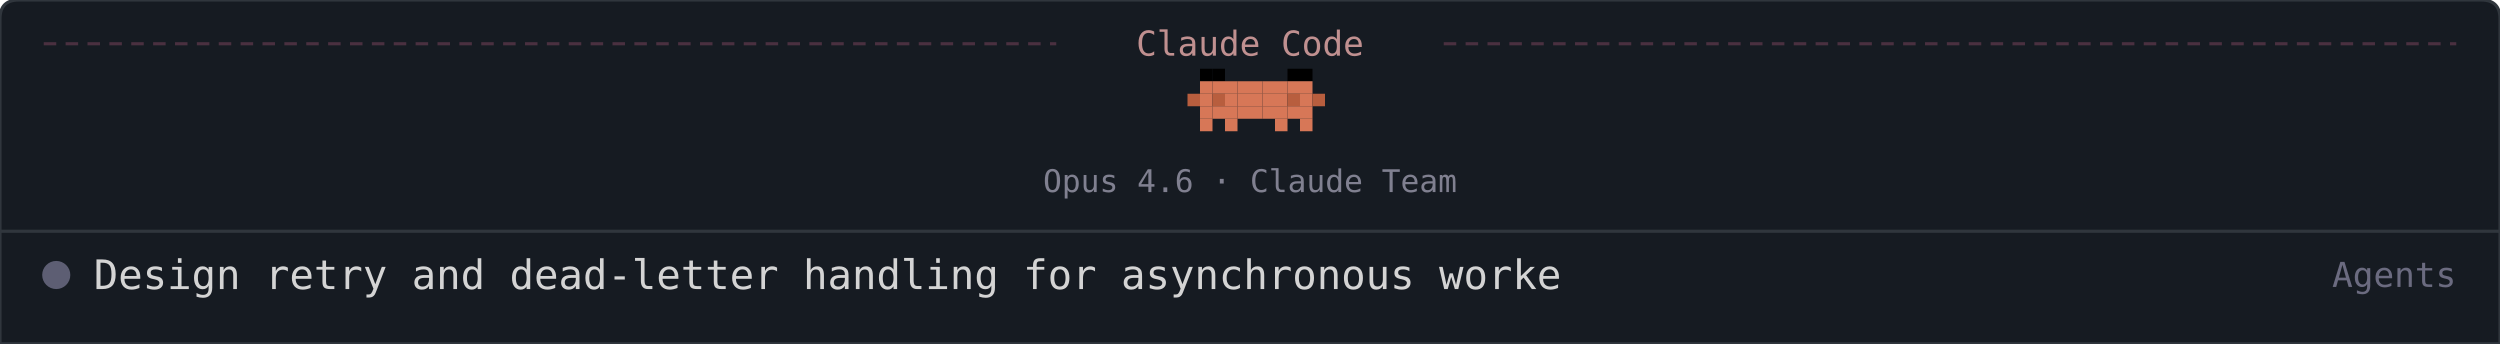
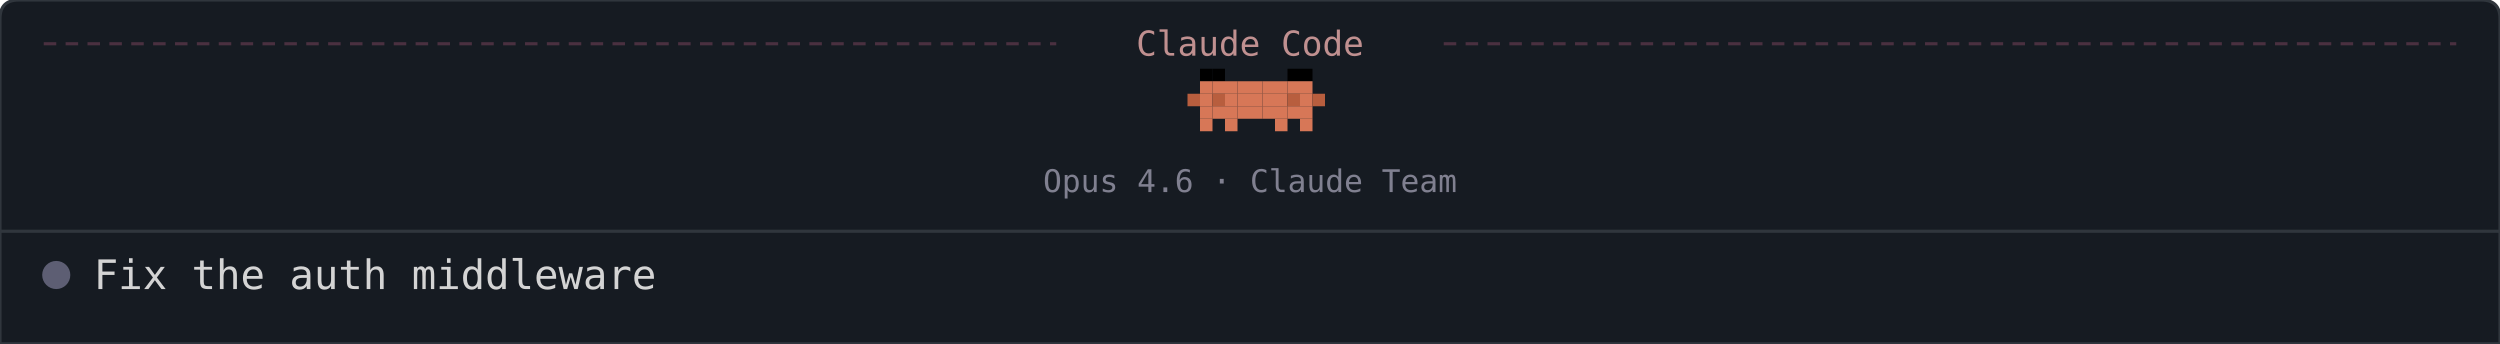
- <svg xmlns="http://www.w3.org/2000/svg" viewBox="0 0 800 110" role="img" aria-label="Design retry and dead-letter handling for asynchronous worke">
+ <svg xmlns="http://www.w3.org/2000/svg" viewBox="0 0 800 110" role="img" aria-label="Fix the auth middleware">
  <path d="M0,6 Q0,0 6,0 L794,0 Q800,0 800,6 L800,110 L0,110 Z" fill="#161b22" stroke="#30363d" stroke-width="1" />
  <line x1="14" y1="14" x2="338" y2="14" stroke="#4a3040" stroke-dasharray="4,3" />
  <text x="400" y="14" fill="#c09090" font-family="'JetBrains Mono','Fira Code',monospace" font-size="11" font-weight="400" dominant-baseline="central" text-anchor="middle">Claude Code</text>
  <line x1="462" y1="14" x2="786" y2="14" stroke="#4a3040" stroke-dasharray="4,3" />
  <rect x="384" y="22" width="4" height="4" fill="#000000" />
  <rect x="388" y="22" width="4" height="4" fill="#000000" />
  <rect x="412" y="22" width="4" height="4" fill="#000000" />
  <rect x="416" y="22" width="4" height="4" fill="#000000" />
  <rect x="384" y="26" width="4" height="4" fill="#D77757" />
  <rect x="388" y="26" width="4" height="4" fill="#D77757" />
  <rect x="392" y="26" width="4" height="4" fill="#D77757" />
  <rect x="396" y="26" width="4" height="4" fill="#D77757" />
  <rect x="400" y="26" width="4" height="4" fill="#D77757" />
  <rect x="404" y="26" width="4" height="4" fill="#D77757" />
  <rect x="408" y="26" width="4" height="4" fill="#D77757" />
  <rect x="412" y="26" width="4" height="4" fill="#D77757" />
  <rect x="416" y="26" width="4" height="4" fill="#D77757" />
  <rect x="380" y="30" width="4" height="4" fill="#B85E3E" />
  <rect x="384" y="30" width="4" height="4" fill="#D77757" />
  <rect x="388" y="30" width="4" height="4" fill="#B85E3E" />
  <rect x="392" y="30" width="4" height="4" fill="#D77757" />
  <rect x="396" y="30" width="4" height="4" fill="#D77757" />
  <rect x="400" y="30" width="4" height="4" fill="#D77757" />
  <rect x="404" y="30" width="4" height="4" fill="#D77757" />
  <rect x="408" y="30" width="4" height="4" fill="#D77757" />
  <rect x="412" y="30" width="4" height="4" fill="#B85E3E" />
  <rect x="416" y="30" width="4" height="4" fill="#D77757" />
  <rect x="420" y="30" width="4" height="4" fill="#B85E3E" />
  <rect x="384" y="34" width="4" height="4" fill="#D77757" />
  <rect x="388" y="34" width="4" height="4" fill="#D77757" />
  <rect x="392" y="34" width="4" height="4" fill="#D77757" />
  <rect x="396" y="34" width="4" height="4" fill="#D77757" />
  <rect x="400" y="34" width="4" height="4" fill="#D77757" />
  <rect x="404" y="34" width="4" height="4" fill="#D77757" />
  <rect x="408" y="34" width="4" height="4" fill="#D77757" />
  <rect x="412" y="34" width="4" height="4" fill="#D77757" />
  <rect x="416" y="34" width="4" height="4" fill="#D77757" />
  <rect x="384" y="38" width="4" height="4" fill="#D77757" />
  <rect x="392" y="38" width="4" height="4" fill="#D77757" />
  <rect x="408" y="38" width="4" height="4" fill="#D77757" />
  <rect x="416" y="38" width="4" height="4" fill="#D77757" />
  <text x="400" y="58" fill="#808090" font-family="'JetBrains Mono','Fira Code',monospace" font-size="10" font-weight="400" dominant-baseline="central" text-anchor="middle">Opus 4.6 · Claude Team</text>
  <line x1="0" y1="74" x2="800" y2="74" stroke="#30363d" />
  <circle cx="18" cy="88" r="4.5" fill="#7b7b95" opacity="0.7" />
-   <text x="30" y="88" fill="#d4d4d4" font-family="'JetBrains Mono','Fira Code',monospace" font-size="13" font-weight="400" dominant-baseline="central">Design retry and dead-letter handling for asynchronous worke</text>
-   <text x="786" y="88" fill="#6b6b80" font-family="'JetBrains Mono','Fira Code',monospace" font-size="11" font-weight="400" dominant-baseline="central" text-anchor="end">Agents</text>
+   <text x="30" y="88" fill="#d4d4d4" font-family="'JetBrains Mono','Fira Code',monospace" font-size="13" font-weight="400" dominant-baseline="central">Fix the auth middleware</text>
</svg>
